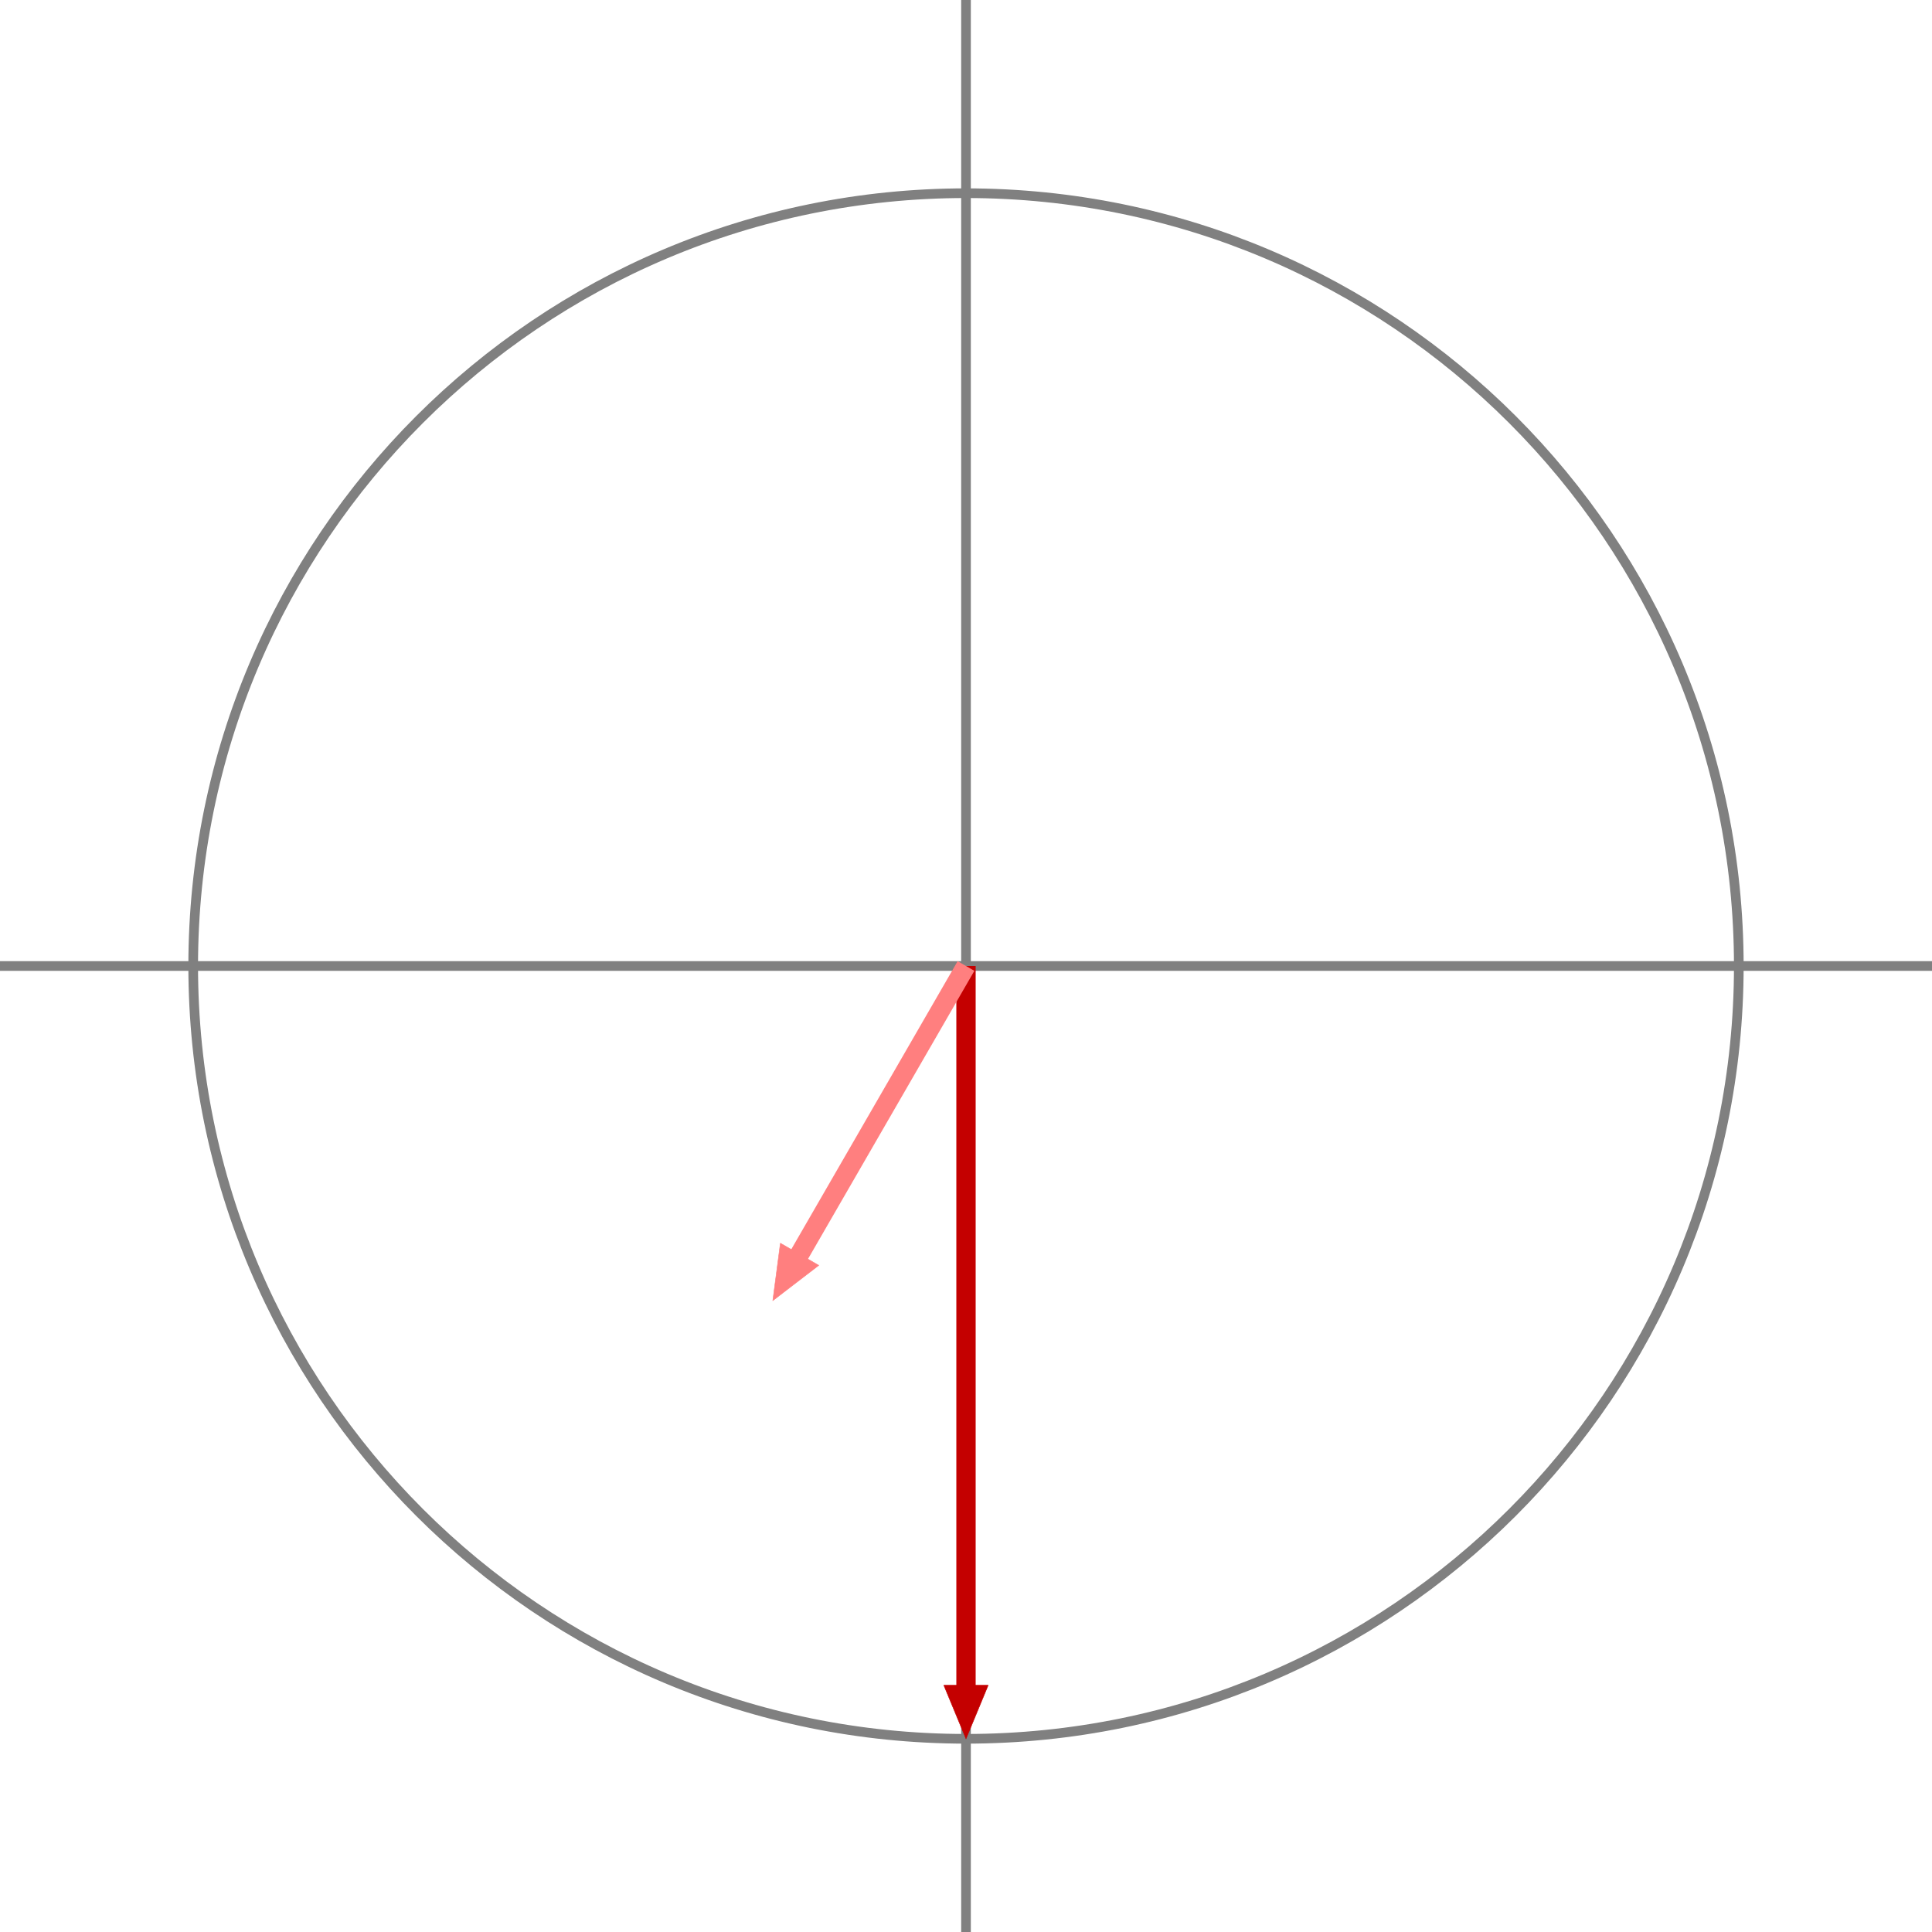
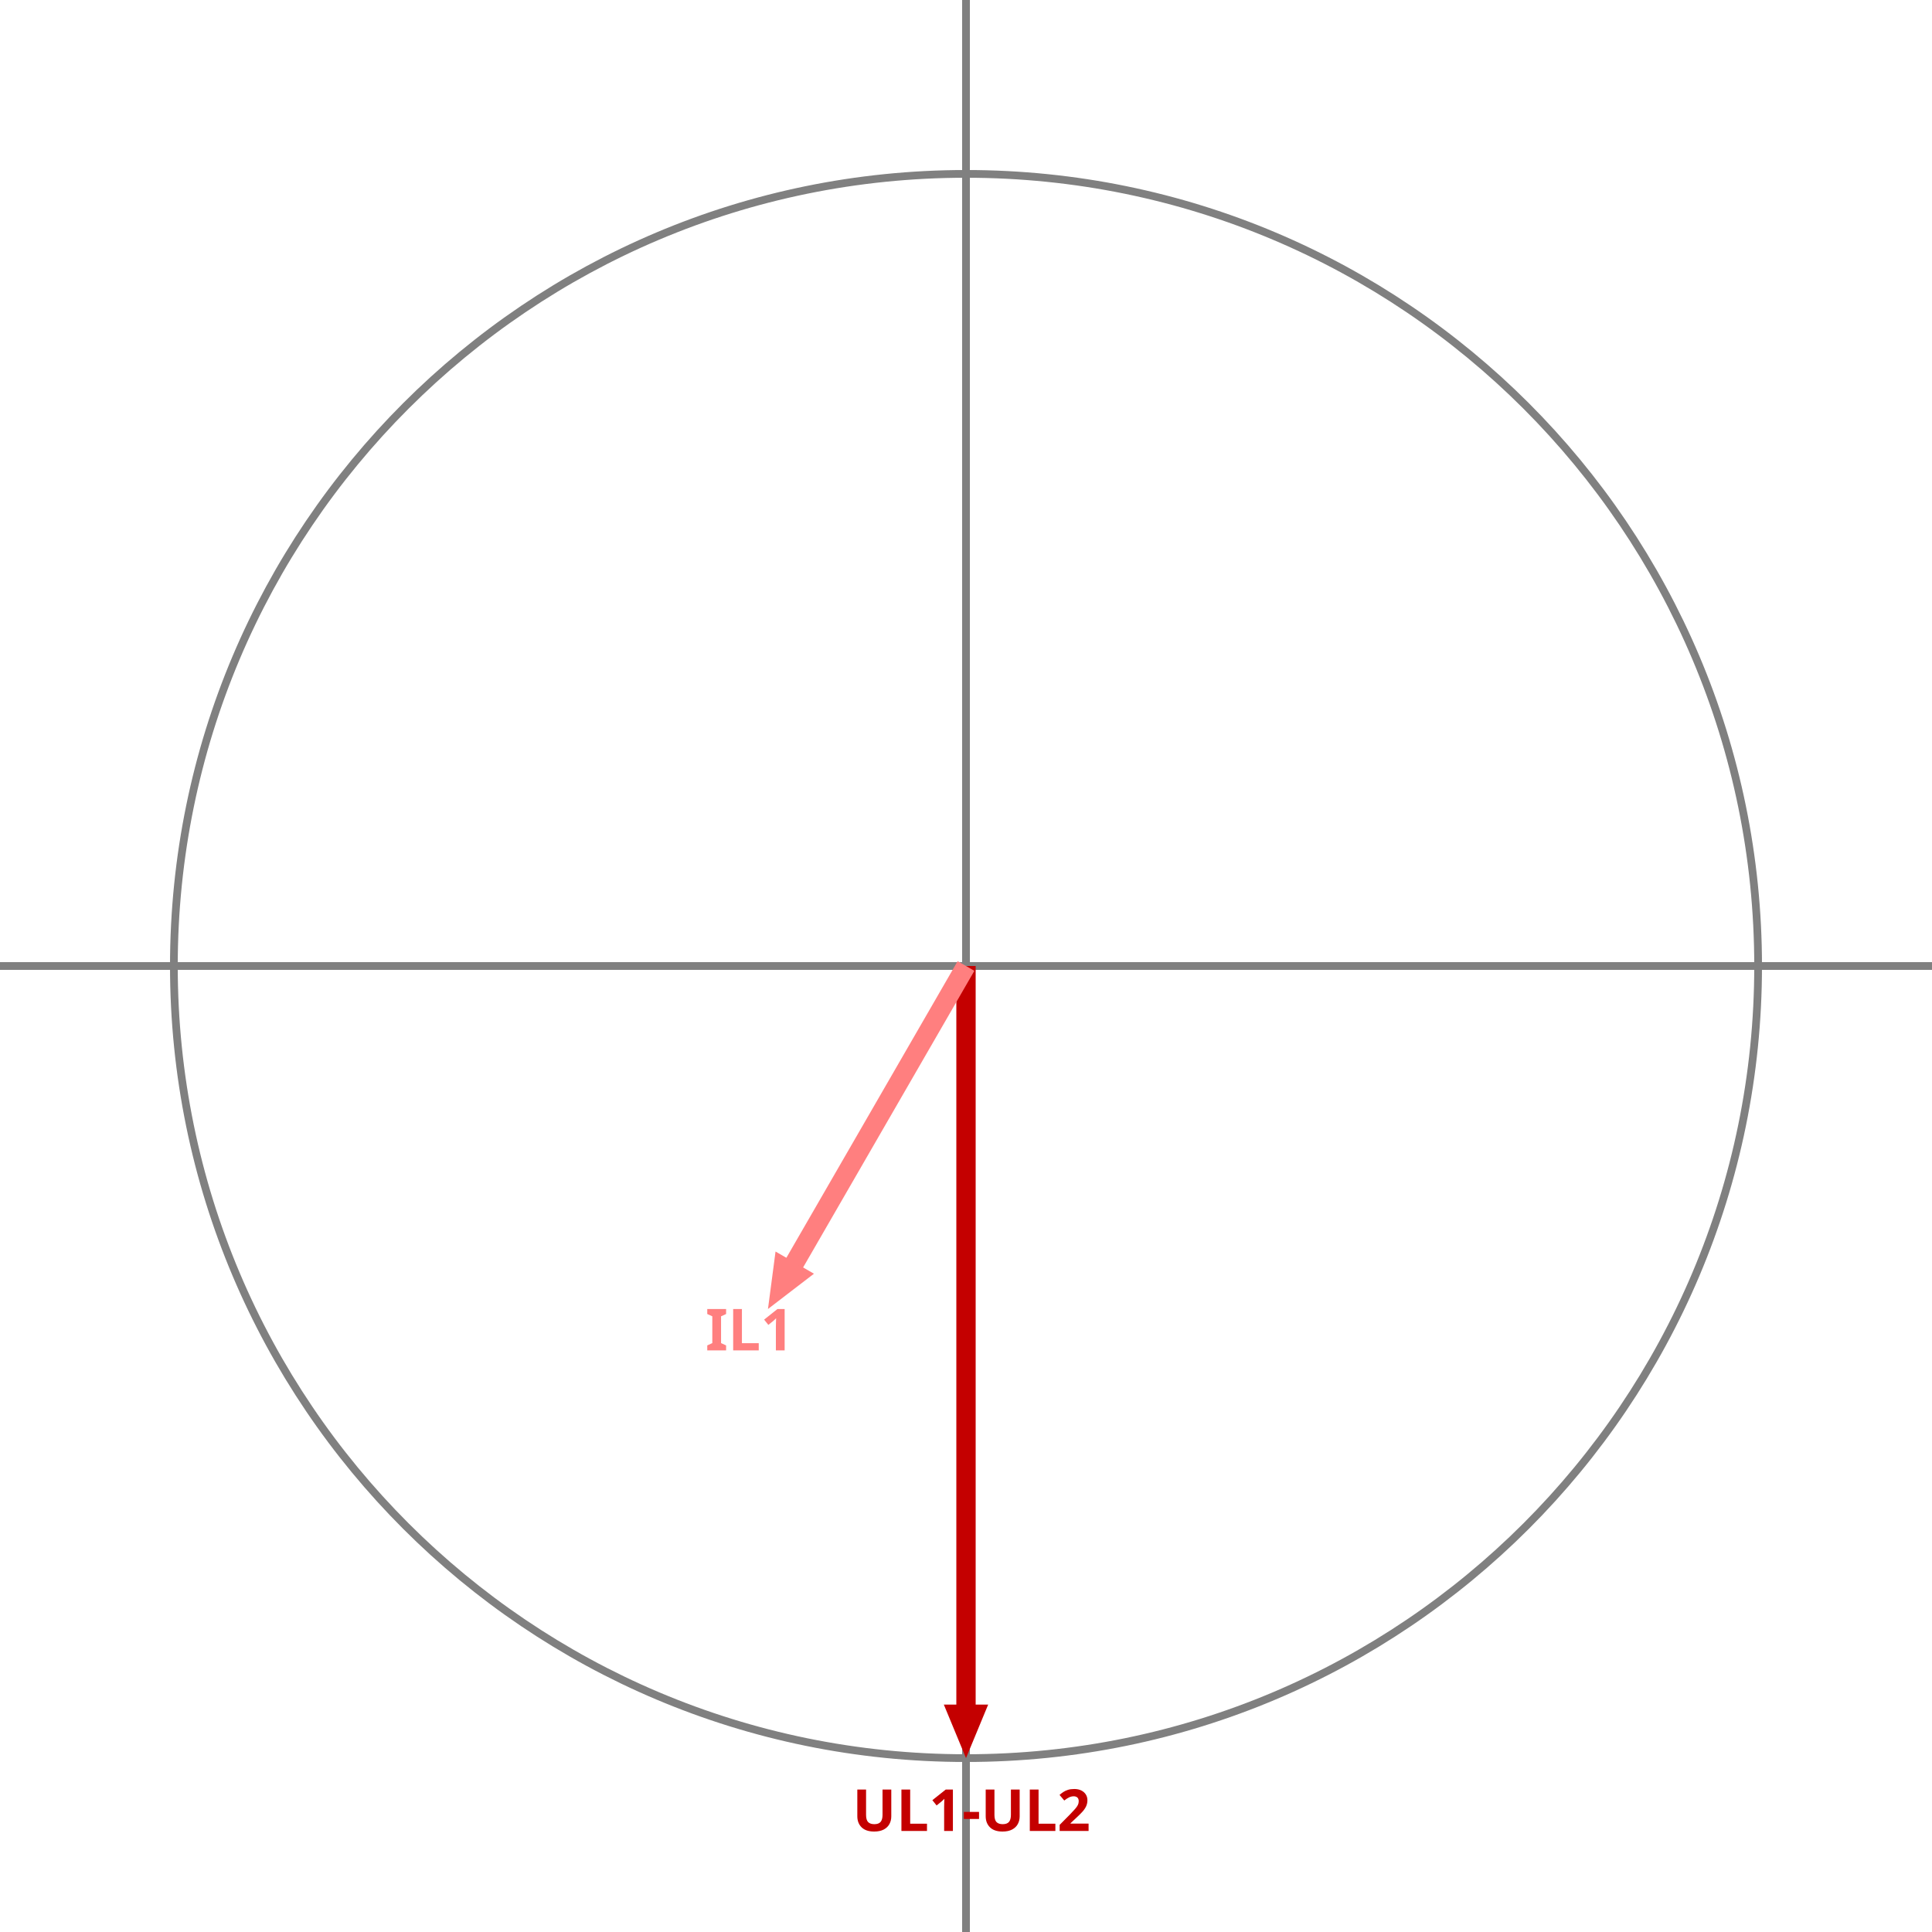
<svg xmlns="http://www.w3.org/2000/svg" width="1058.33mm" height="1058.33mm" viewBox="0 0 3000 3000" version="1.2" baseProfile="tiny">
  <defs>
</defs>
  <g fill="none" stroke="black" stroke-width="1" fill-rule="evenodd" stroke-linecap="square" stroke-linejoin="bevel">
-     <g fill="none" stroke="#808080" stroke-opacity="1" stroke-width="15" stroke-linecap="square" stroke-linejoin="bevel" transform="matrix(1,0,0,1,0,0)" font-family="Sans" font-size="120" font-weight="400" font-style="normal">
+     <g fill="none" stroke="#808080" stroke-opacity="1" stroke-width="12" stroke-linecap="square" stroke-linejoin="bevel" transform="matrix(1,0,0,1,0,0)" font-family="Sans" font-size="90" font-weight="570" font-style="normal">
      <polyline fill="none" vector-effect="none" points="0,1500 3000,1500 " />
      <polyline fill="none" vector-effect="none" points="1500,0 1500,3000 " />
-       <path vector-effect="none" fill-rule="evenodd" d="M2700,1500 C2700,837.258 2162.74,300 1500,300 C837.258,300 300,837.258 300,1500 C300,2162.74 837.258,2700 1500,2700 C2162.74,2700 2700,2162.74 2700,1500 " />
+       <path vector-effect="none" fill-rule="evenodd" d="M2730,1500 C2730,820.69 2179.31,270 1500,270 C820.69,270 270,820.69 270,1500 C270,2179.31 820.69,2730 1500,2730 C2179.31,2730 2730,2179.31 2730,1500 " />
    </g>
-     <g fill="none" stroke="#c40000" stroke-opacity="1" stroke-width="30" stroke-linecap="square" stroke-linejoin="bevel" transform="matrix(1,0,0,1,0,0)" font-family="Sans" font-size="120" font-weight="400" font-style="normal">
-       <polyline fill="none" vector-effect="none" points="1500,1515 1500,2610 " />
+     <g fill="none" stroke="#c40000" stroke-opacity="1" stroke-width="30" stroke-linecap="square" stroke-linejoin="bevel" transform="matrix(1,0,0,1,0,0)" font-family="Sans" font-size="90" font-weight="570" font-style="normal">
+       <polyline fill="none" vector-effect="none" points="1500,1515 1500,2640 " />
    </g>
-     <g fill="none" stroke="#c40000" stroke-opacity="1" stroke-width="1" stroke-linecap="square" stroke-linejoin="bevel" transform="matrix(1,0,0,1,0,0)" font-family="Sans" font-size="120" font-weight="400" font-style="normal">
-       <path vector-effect="non-scaling-stroke" fill-rule="evenodd" d="M1500,2700 L1465.56,2616.85 L1534.44,2616.85 L1500,2700" />
+     <g fill="none" stroke="none" transform="matrix(1,0,0,1,0,0)" font-family="Sans" font-size="90" font-weight="570" font-style="normal">
+       <path vector-effect="none" fill-rule="evenodd" d="M1500,2730 L1465.56,2646.85 L1534.44,2646.85 L1500,2730" />
    </g>
-     <g fill="#c40000" fill-opacity="1" stroke="none" transform="matrix(1,0,0,1,0,0)" font-family="Sans" font-size="120" font-weight="400" font-style="normal">
-       <path vector-effect="none" fill-rule="evenodd" d="M1500,2700 L1465.56,2616.85 L1534.44,2616.85" />
+     <g fill="#c40000" fill-opacity="1" stroke="none" transform="matrix(1,0,0,1,0,0)" font-family="Sans" font-size="90" font-weight="570" font-style="normal">
+       <path vector-effect="none" fill-rule="evenodd" d="M1500,2730 L1465.56,2646.85 L1534.44,2646.85" />
    </g>
-     <g fill="none" stroke="#ff7f7f" stroke-opacity="1" stroke-width="30" stroke-linecap="square" stroke-linejoin="bevel" transform="matrix(1,0,0,1,0,0)" font-family="Sans" font-size="120" font-weight="400" font-style="normal">
-       <polyline fill="none" vector-effect="none" points="1492.5,1512.99 1245,1941.67 " />
+     <g fill="none" stroke="#c40000" stroke-opacity="1" stroke-width="1" stroke-linecap="square" stroke-linejoin="bevel" transform="matrix(1,0,0,1,0,0)" font-family="Sans" font-size="90" font-weight="570" font-style="normal">
+       <text fill="#c40000" fill-opacity="1" stroke="none" xml:space="preserve" x="1323.59" y="2843.1" font-family="Sans" font-size="90" font-weight="570" font-style="normal">UL1-UL2</text>
    </g>
-     <g fill="none" stroke="#ff7f7f" stroke-opacity="1" stroke-width="1" stroke-linecap="square" stroke-linejoin="bevel" transform="matrix(1,0,0,1,0,0)" font-family="Sans" font-size="120" font-weight="400" font-style="normal">
-       <path vector-effect="non-scaling-stroke" fill-rule="evenodd" d="M1200,2019.62 L1211.75,1930.39 L1271.4,1964.83 L1200,2019.62" />
+     <g fill="none" stroke="#ff7f7f" stroke-opacity="1" stroke-width="30" stroke-linecap="square" stroke-linejoin="bevel" transform="matrix(1,0,0,1,0,0)" font-family="Sans" font-size="90" font-weight="570" font-style="normal">
+       <polyline fill="none" vector-effect="none" points="1492.5,1512.99 1237.5,1954.66 " />
    </g>
-     <g fill="#ff7f7f" fill-opacity="1" stroke="none" transform="matrix(1,0,0,1,0,0)" font-family="Sans" font-size="120" font-weight="400" font-style="normal">
-       <path vector-effect="none" fill-rule="evenodd" d="M1200,2019.62 L1211.75,1930.39 L1271.4,1964.83" />
+     <g fill="none" stroke="none" transform="matrix(1,0,0,1,0,0)" font-family="Sans" font-size="90" font-weight="570" font-style="normal">
+       <path vector-effect="none" fill-rule="evenodd" d="M1192.5,2032.61 L1204.25,1943.38 L1263.9,1977.82 L1192.5,2032.61" />
+     </g>
+     <g fill="#ff7f7f" fill-opacity="1" stroke="none" transform="matrix(1,0,0,1,0,0)" font-family="Sans" font-size="90" font-weight="570" font-style="normal">
+       <path vector-effect="none" fill-rule="evenodd" d="M1192.5,2032.61 L1204.25,1943.38 L1263.9,1977.82" />
+     </g>
+     <g fill="none" stroke="#ff7f7f" stroke-opacity="1" stroke-width="1" stroke-linecap="square" stroke-linejoin="bevel" transform="matrix(1,0,0,1,0,0)" font-family="Sans" font-size="90" font-weight="570" font-style="normal">
+       <text fill="#ff7f7f" fill-opacity="1" stroke="none" xml:space="preserve" x="1095.36" y="2096.89" font-family="Sans" font-size="90" font-weight="570" font-style="normal">IL1</text>
    </g>
  </g>
</svg>
